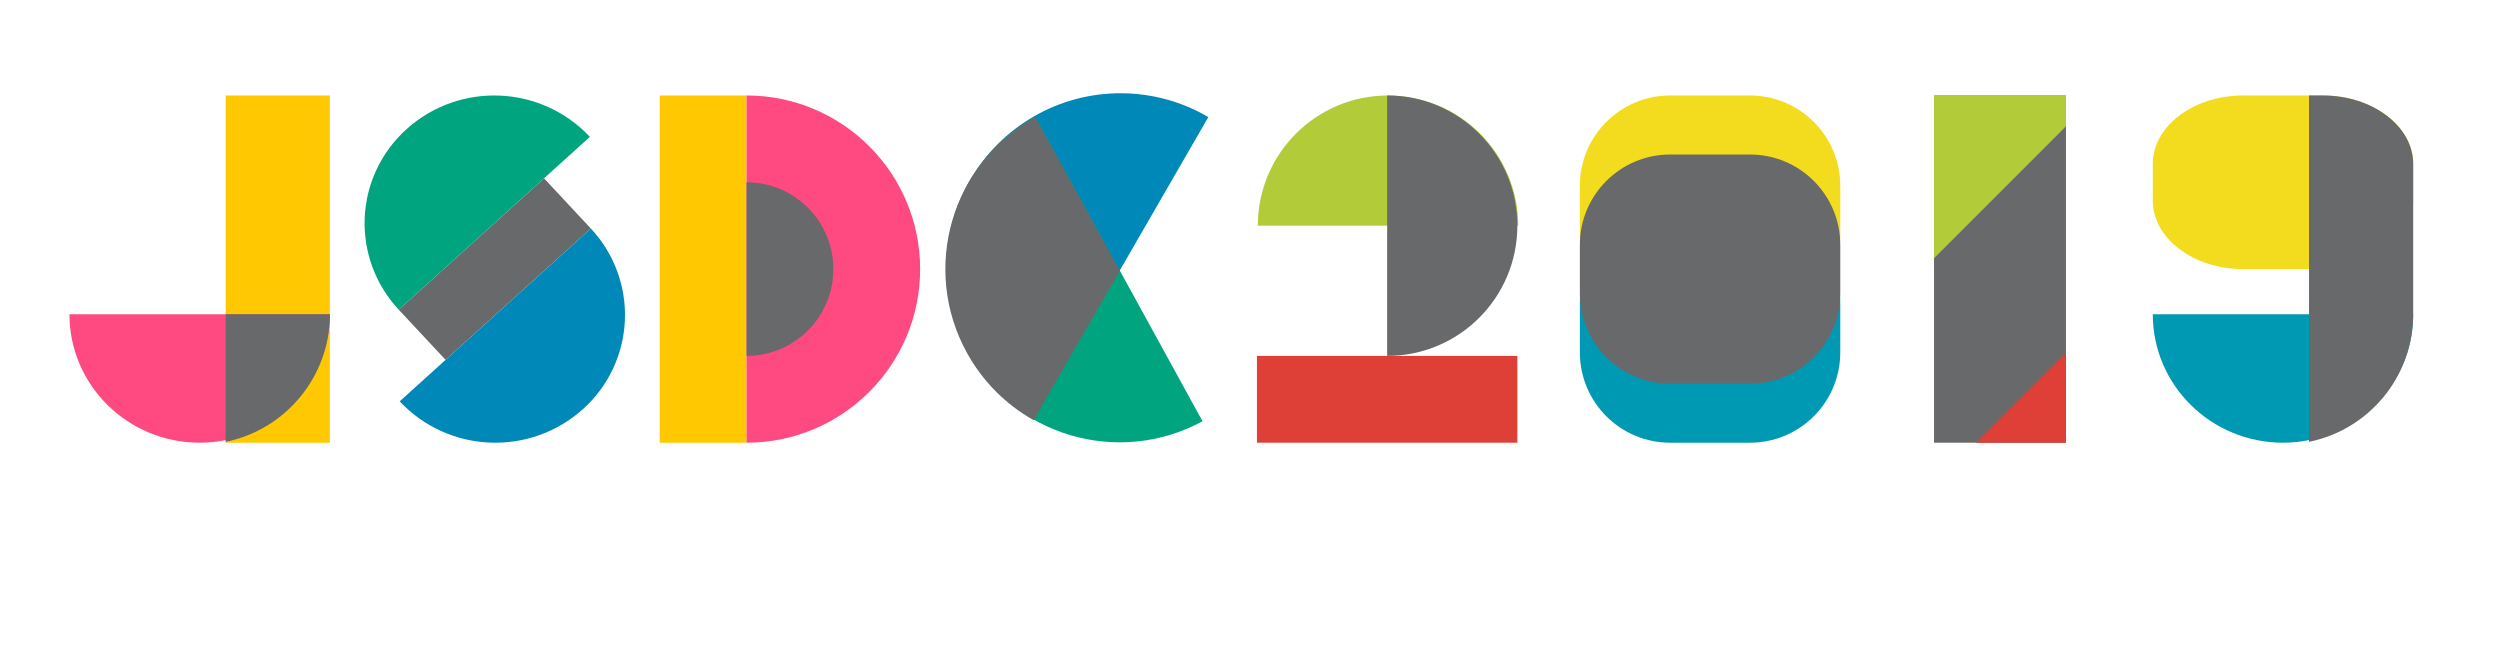
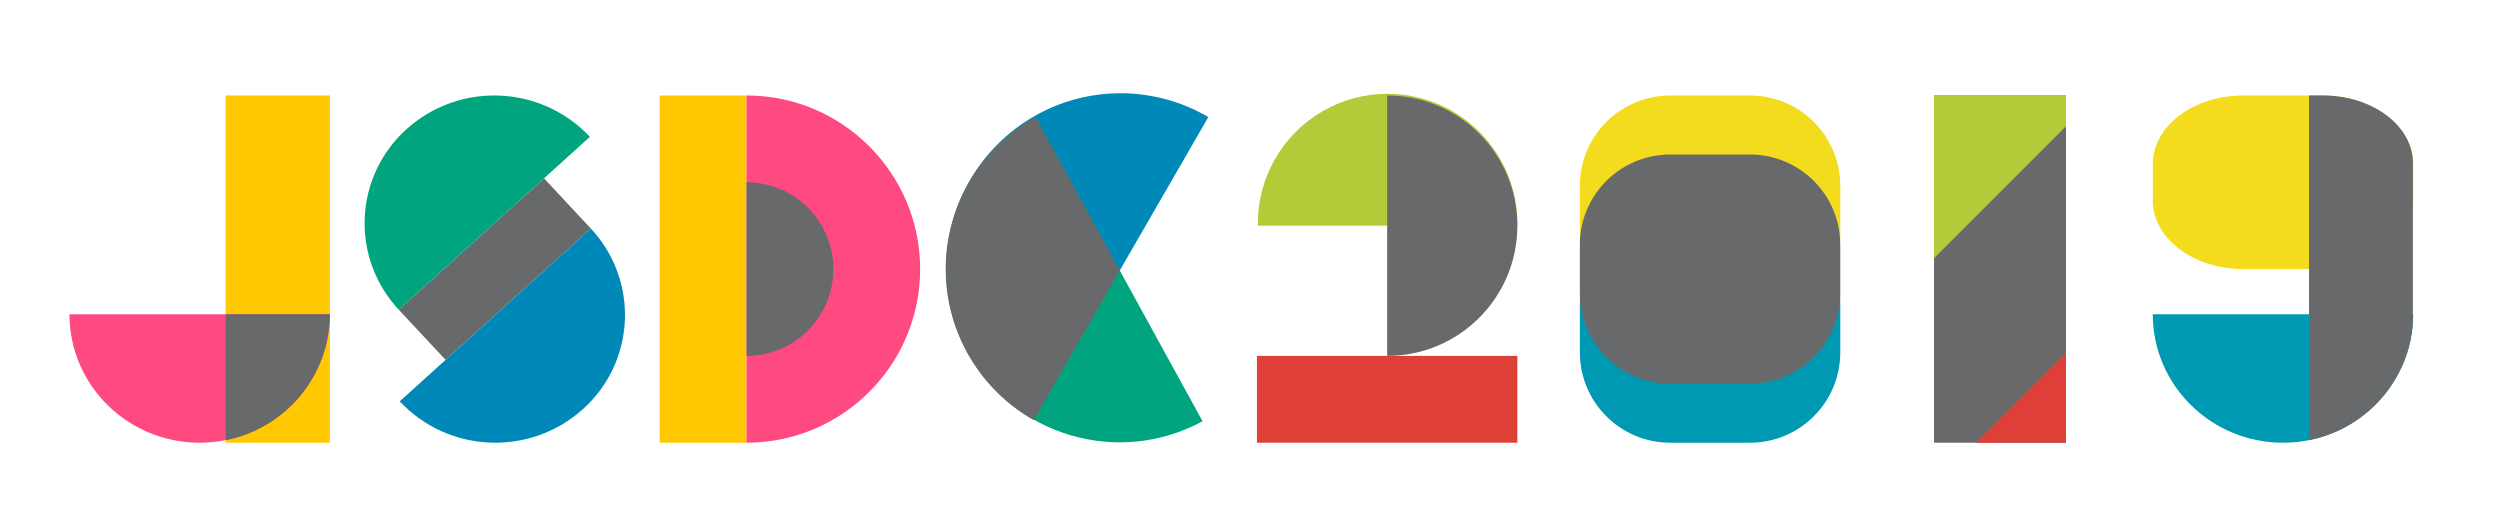
- <svg xmlns="http://www.w3.org/2000/svg" id="圖層_1" data-name="圖層 1" viewBox="0 0 720 190">
+ <svg xmlns="http://www.w3.org/2000/svg" viewBox="0 0 720 150">
  <defs>
    <style>.cls-1{fill:#ffc800;}.cls-2{fill:#ff4981;}.cls-3{fill:#67696a;}.cls-4{fill:#0089b8;}.cls-5{fill:#00a580;}.cls-6{fill:#f3dc1d;}.cls-7{fill:#0099b4;}.cls-8{fill:#de3f37;}.cls-9{fill:#b2cc39;}</style>
  </defs>
-   <rect class="cls-1" x="190" y="27.5" width="25" height="100" />
-   <path class="cls-2" d="M215,127.5a50,50,0,0,0,0-100" />
-   <path class="cls-3" d="M215,102.5a25,25,0,0,0,0-50" />
-   <rect class="cls-1" x="65" y="27.5" width="30" height="100" />
-   <path class="cls-2" d="M20,90.5c0,20.43,16.79,37,37.5,37S95,110.93,95,90.5" />
-   <path class="cls-3" d="M65,127.25A37.52,37.52,0,0,0,95,90.5H65Z" />
-   <path class="cls-4" d="M298,120.32a50,50,0,1,1,50-86.6" />
-   <path class="cls-5" d="M346.33,121.32a50,50,0,0,1-48.12-87.66" />
-   <path class="cls-3" d="M278.44,101.55A49.77,49.77,0,0,0,297.68,121L322.5,78,298.16,33.69A50,50,0,0,0,278.44,101.55Z" />
-   <rect class="cls-6" x="455" y="27.5" width="75" height="66" rx="26.01" ry="26.01" />
-   <rect class="cls-7" x="455" y="61.5" width="75" height="66" rx="26.01" ry="26.01" />
-   <rect class="cls-3" x="455" y="44.5" width="75" height="66" rx="26.01" ry="26.01" />
-   <rect class="cls-3" x="557" y="27.5" width="38" height="100" />
-   <polygon class="cls-8" points="595 127.5 595 101.63 569.13 127.5 595 127.5" />
-   <polygon class="cls-9" points="557 74.37 595 36.37 595 27.5 557 27.5 557 74.37" />
-   <path class="cls-7" d="M620,90.5c0,20.43,16.79,37,37.5,37s37.5-16.57,37.5-37" />
-   <path class="cls-6" d="M669,27.5H646c-14.3,0-26,8.87-26,19.71V57.79c0,10.84,11.71,19.71,26,19.71h23c14.3,0,26-8.87,26-19.71V47.21C695,36.37,683.29,27.5,669,27.5Z" />
-   <path class="cls-3" d="M669,27.5h-4v99.75A37.52,37.52,0,0,0,695,90.5V47.21C695,36.37,683.29,27.5,669,27.5Z" />
-   <polygon class="cls-3" points="170.16 65.81 128.32 103.64 114.84 89.19 156.68 51.36 170.16 65.81" />
-   <path class="cls-5" d="M169.89,39.41a37.78,37.78,0,0,0-52.8-2.22,36.42,36.42,0,0,0-2.25,52" />
-   <path class="cls-4" d="M170.16,65.81a36.42,36.42,0,0,1-2.25,52,37.78,37.78,0,0,1-52.8-2.22" />
-   <path class="cls-9" d="M362.25,65a37.5,37.5,0,0,1,75,0" />
-   <path class="cls-3" d="M399.5,27.5a37.5,37.5,0,0,1,0,75" />
-   <rect class="cls-8" x="362" y="102.5" width="75" height="25" />
+   <g id="圖層_1" data-name="圖層 1">
+     <rect class="cls-1" x="190" y="27.5" width="25" height="100" />
+     <path class="cls-2" d="M215,127.5a50,50,0,0,0,0-100" />
+     <path class="cls-3" d="M215,102.5a25,25,0,0,0,0-50" />
+     <rect class="cls-1" x="65" y="27.5" width="30" height="100" />
+     <path class="cls-2" d="M20,90.5c0,20.43,16.79,37,37.5,37S95,110.93,95,90.5" />
+     <path class="cls-4" d="M298,120.32a50,50,0,1,1,50-86.6" />
+     <path class="cls-5" d="M346.33,121.32a50,50,0,0,1-48.12-87.66" />
+     <rect class="cls-6" x="455" y="27.5" width="75" height="66" rx="26.01" ry="26.01" />
+     <rect class="cls-7" x="455" y="61.5" width="75" height="66" rx="26.01" ry="26.01" />
+     <rect class="cls-3" x="455" y="44.5" width="75" height="66" rx="26.01" ry="26.01" />
+     <rect class="cls-3" x="557" y="27.5" width="38" height="100" />
+     <polygon class="cls-8" points="595 127.5 595 101.63 569.13 127.5 595 127.5" />
+     <polygon class="cls-9" points="557 74.37 595 36.37 595 27.5 557 27.5 557 74.37" />
+     <path class="cls-7" d="M620,90.5c0,20.43,16.79,37,37.5,37s37.5-16.57,37.5-37" />
+     <path class="cls-6" d="M669,27.5H646c-14.3,0-26,8.87-26,19.71V57.79c0,10.84,11.71,19.71,26,19.71h23c14.3,0,26-8.87,26-19.71V47.21C695,36.37,683.29,27.5,669,27.5Z" />
+     <polygon class="cls-3" points="170.16 65.81 128.32 103.64 114.84 89.19 156.68 51.36 170.16 65.81" />
+     <path class="cls-5" d="M169.89,39.41a37.78,37.78,0,0,0-52.8-2.22,36.42,36.42,0,0,0-2.25,52" />
+     <path class="cls-4" d="M170.16,65.81a36.42,36.42,0,0,1-2.25,52,37.78,37.78,0,0,1-52.8-2.22" />
+     <path class="cls-9" d="M362.25,65A37.38,37.38,0,1,1,437,65" />
+     <path class="cls-3" d="M399.5,27.5a37.5,37.5,0,0,1,0,75" />
+     <rect class="cls-8" x="362" y="102.5" width="75" height="25" />
+   </g>
+   <g id="圖層_3" data-name="圖層 3">
+     <path class="cls-3" d="M65,126.76A37.14,37.14,0,0,0,95,90.5H65Z" />
+     <path class="cls-3" d="M322.5,77.9,298.21,33.66l0,0h0c-.63.35-1.24.71-1.85,1.08s-1,.63-1.5,1l-.12.07,0,0a50,50,0,0,0,3,85.2Z" />
+     <path class="cls-3" d="M669,27.5h-4v99.26a37.22,37.22,0,0,0,29.79-32.37,1,1,0,0,0,0-.16c.05-.52.09-1,.12-1.55,0-.12,0-.23,0-.35,0-.6,0-1.21,0-1.83h0c0-.16,0-.31,0-.47v-43C695,36.3,683.29,27.5,669,27.5Z" />
+   </g>
</svg>
